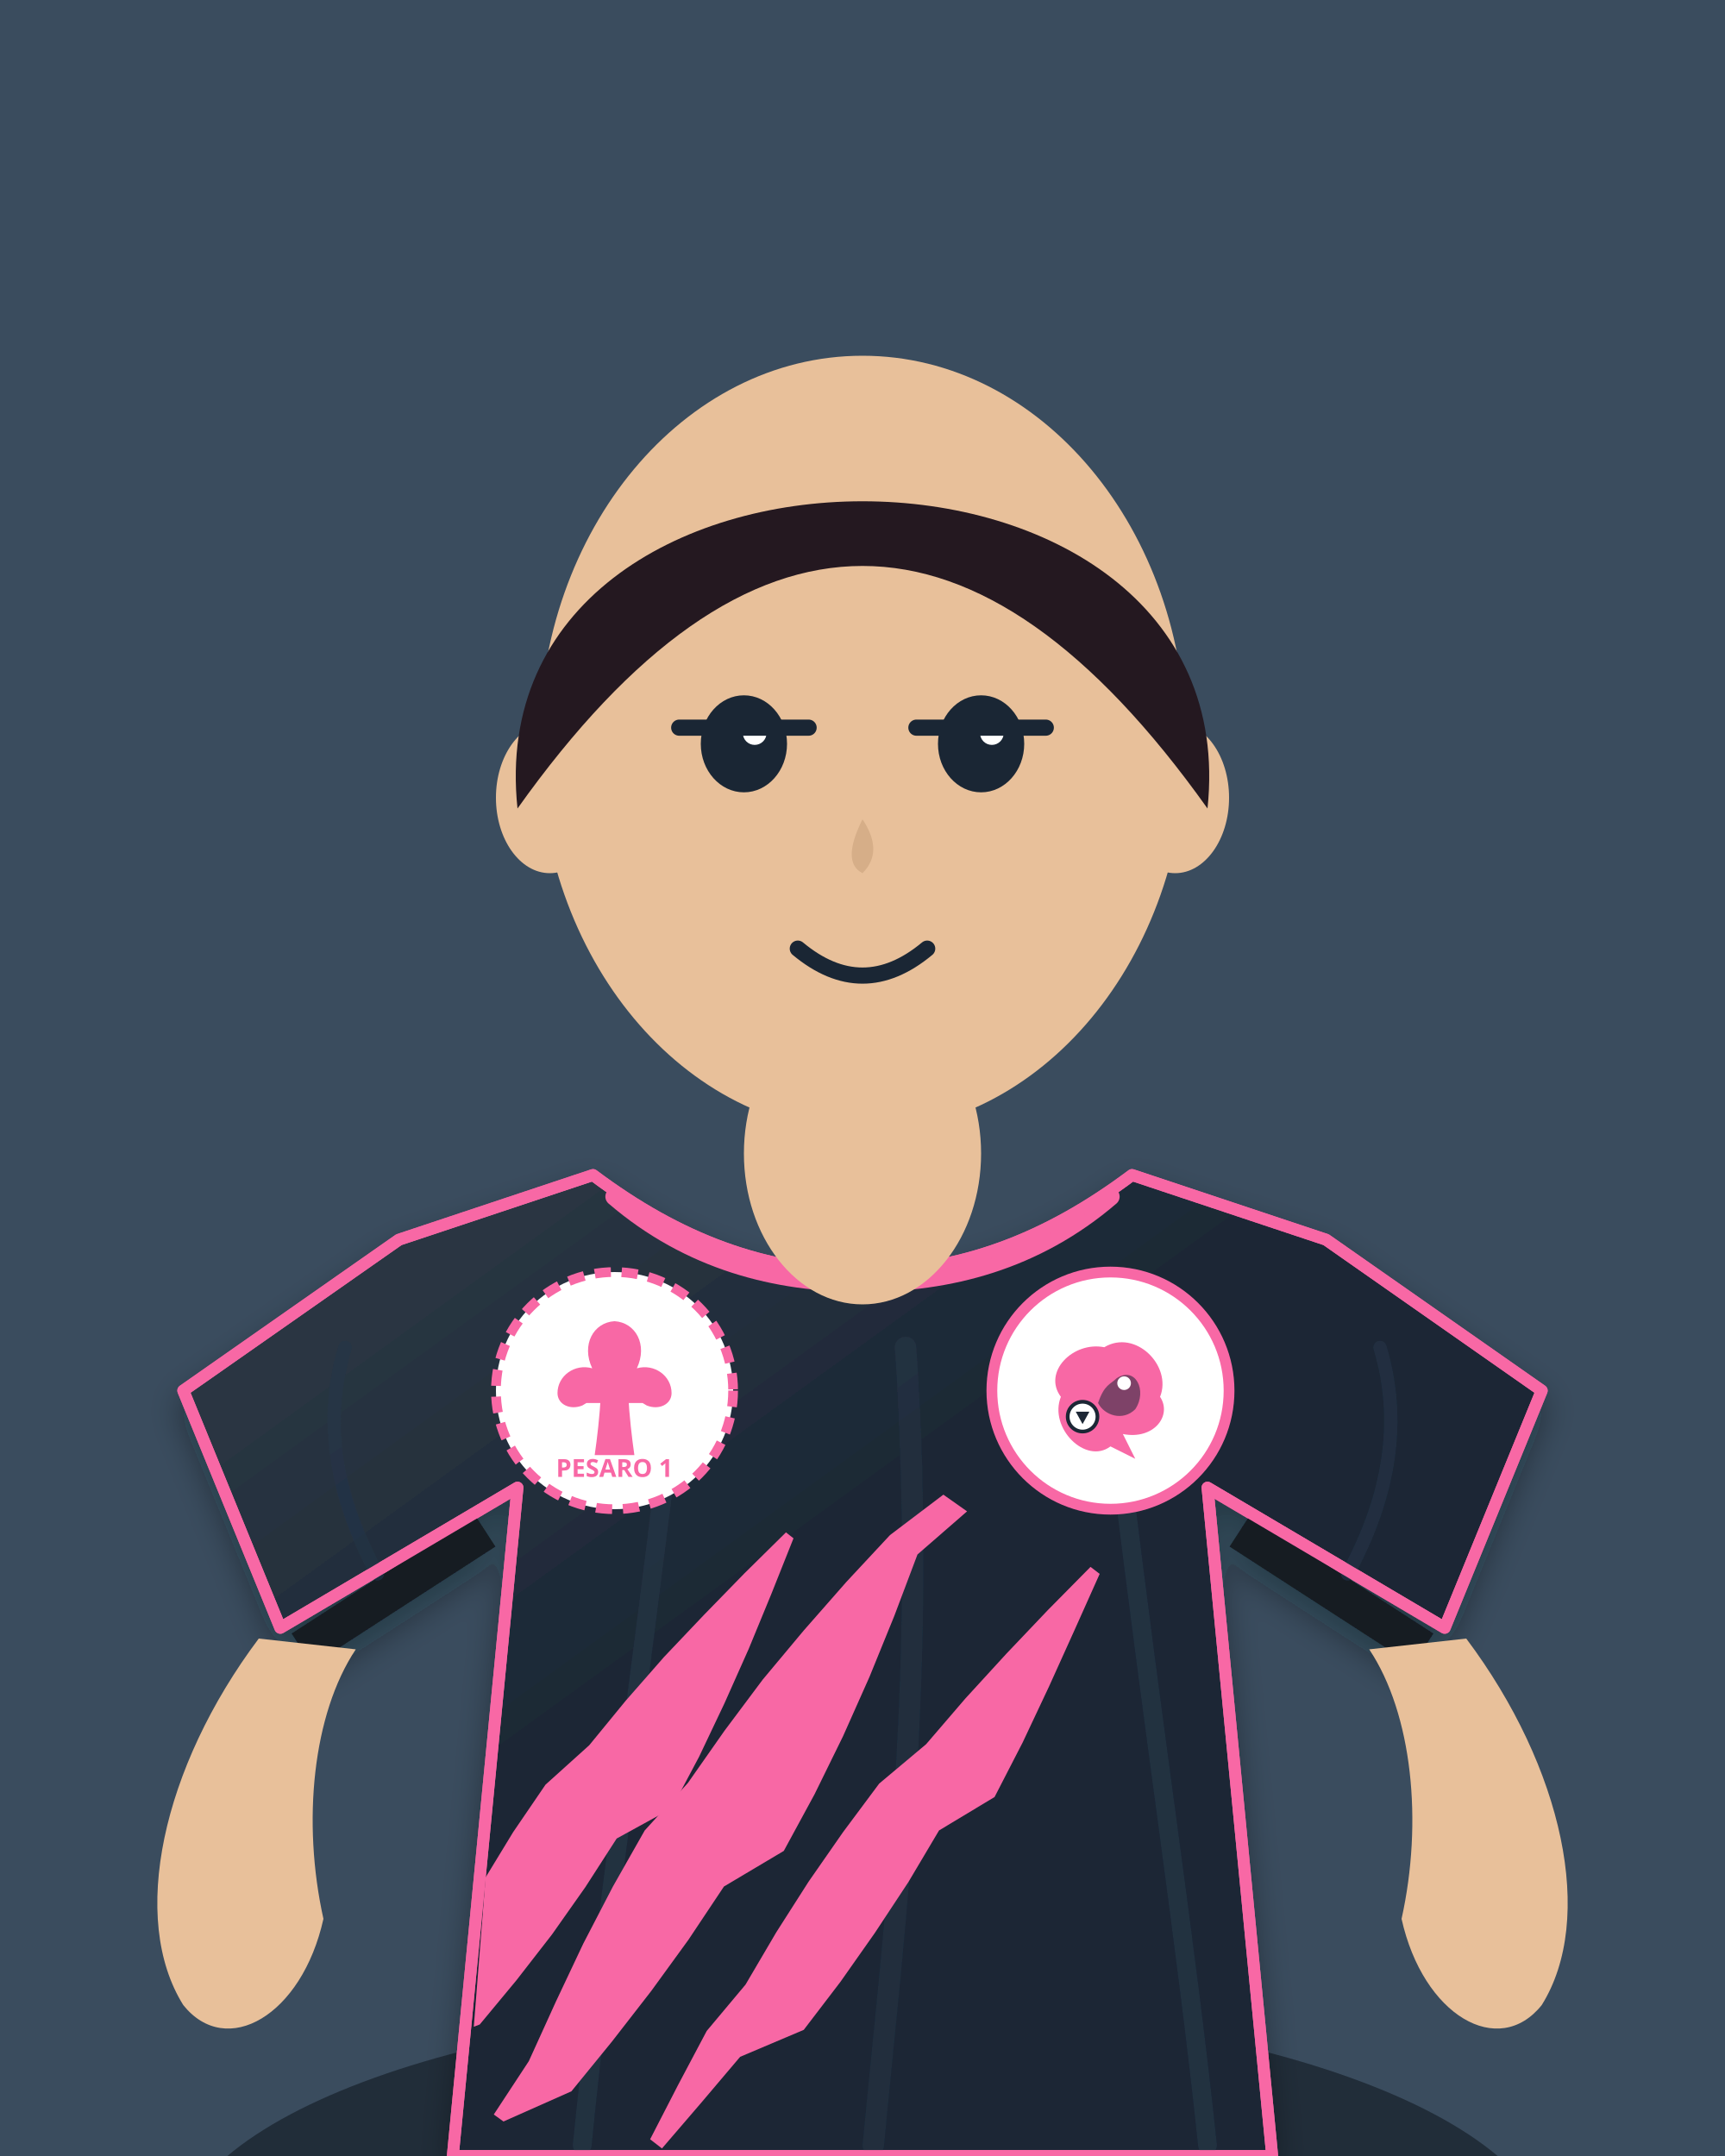
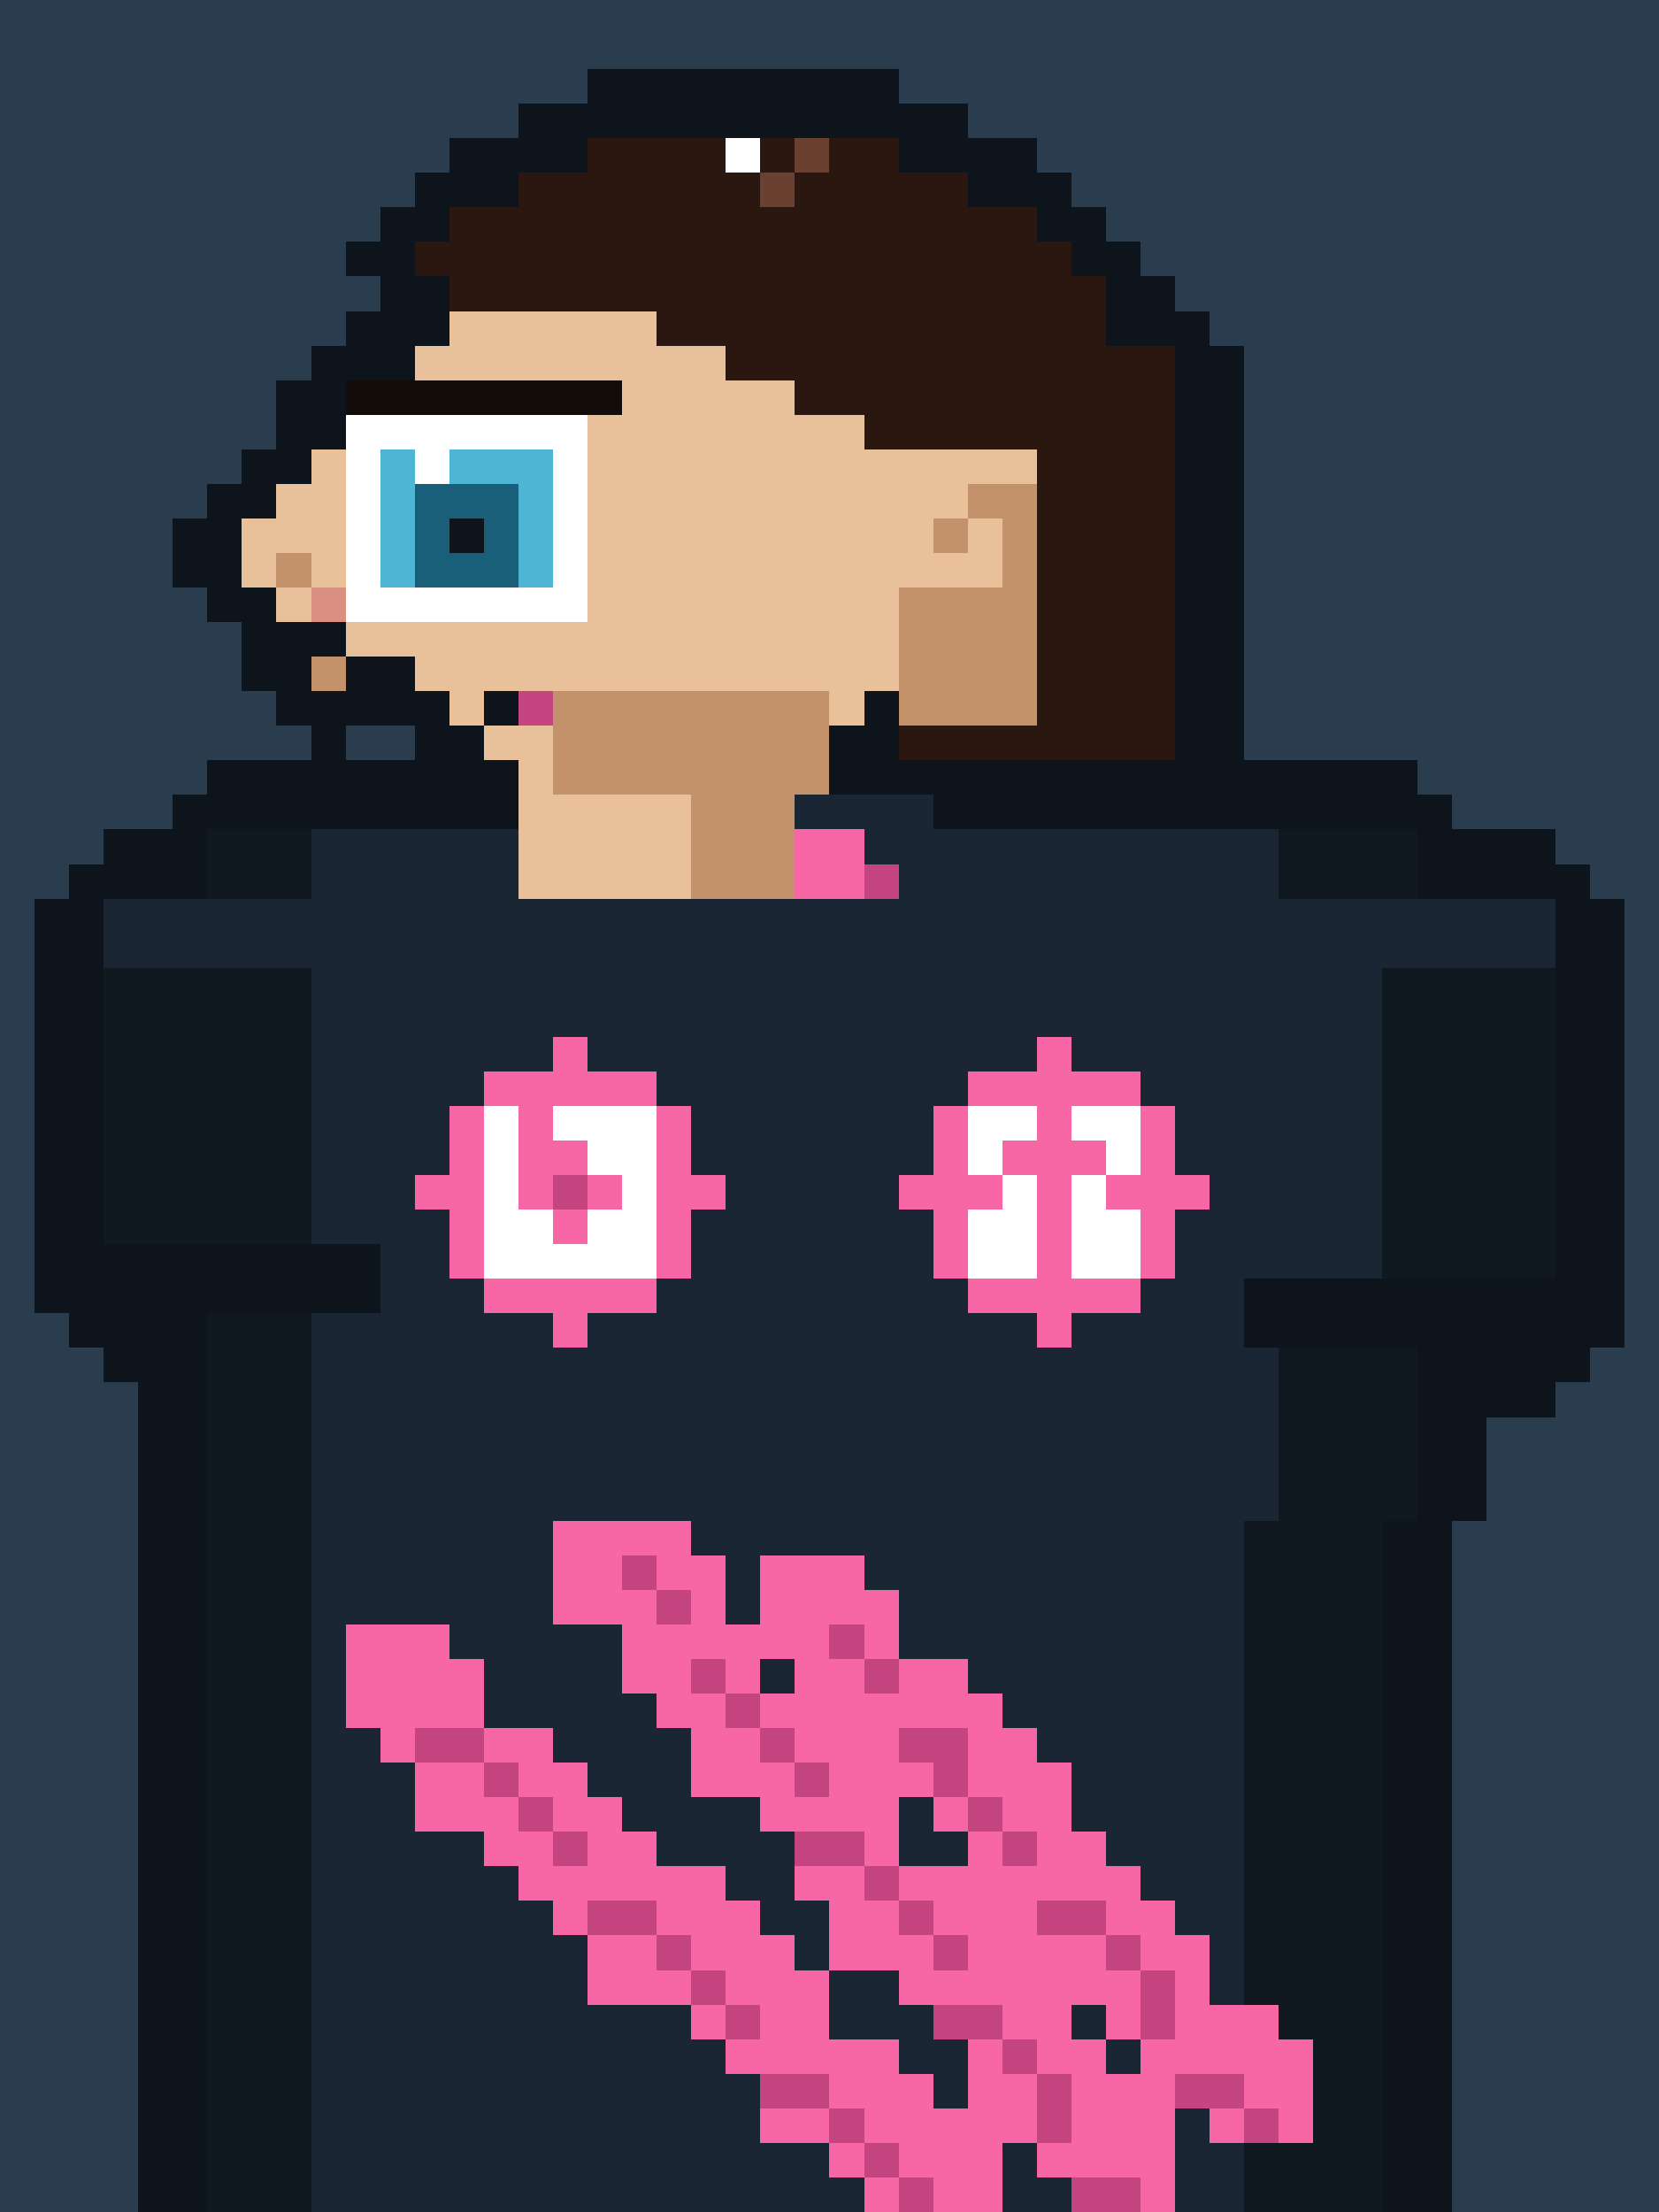
- <svg xmlns="http://www.w3.org/2000/svg" viewBox="0 0 320 400" width="320" height="400" role="img" aria-label="">
-   <defs>
-     <clipPath id="p-gabriele-28-torso">
-       <path d="M98 248 C120 240 140 246 160 246 C180 246 200 240 222 248 L234 400 L86 400 Z" />
-     </clipPath>
-     <linearGradient id="p-gabriele-28-shine" x1="0" y1="0" x2="1" y2="1">
-       <stop offset="0" stop-color="#ffffff" stop-opacity="0.1" />
-       <stop offset="0.45" stop-color="#ffffff" stop-opacity="0" />
-     </linearGradient>
-     <filter id="p-gabriele-28-soft" x="-10%" y="-10%" width="120%" height="120%">
-       <feDropShadow dx="0" dy="3" stdDeviation="3" flood-color="#0d141c" flood-opacity="0.35" />
-     </filter>
-   </defs>
-   <rect width="320" height="400" fill="#3a4c5e" />
-   <ellipse cx="160" cy="418" rx="128" ry="46" fill="#0d141c" opacity="0.55" />
-   <g id="kit-body" filter="url(#p-gabriele-28-soft)">
-     <path d="M110 218 C126 230 142 236 160 236 C178 236 194 230 210 218 L246 230 L286 258 L268 302 L224 276 L236 400 L84 400 L96 276 L52 302 L34 258 L74 230 Z" fill="#1a2634" stroke="#f867a5" stroke-width="2.2" stroke-linejoin="round" />
-     <path d="M110 218 C126 230 142 236 160 236 C178 236 194 230 210 218 L246 230 L286 258 L268 302 L224 276 L236 400 L84 400 L96 276 L52 302 L34 258 L74 230 Z" fill="url(#p-gabriele-28-shine)" />
-     <path d="M56 306 L90 284" fill="none" stroke="#121a24" stroke-width="7" stroke-linecap="butt" />
-     <path d="M264 306 L230 284" fill="none" stroke="#121a24" stroke-width="7" stroke-linecap="butt" />
-     <path d="M114 222 C128 234 144 238 160 238 C176 238 192 234 206 222" fill="none" stroke="#f867a5" stroke-width="3.4" stroke-linecap="round" />
-     <path d="M124 268 C118 318 112 358 108 398" fill="none" stroke="#243446" stroke-width="3.5" stroke-linecap="round" opacity="0.7" />
-     <path d="M168 250 C172 310 166 356 162 398" fill="none" stroke="#243446" stroke-width="4" stroke-linecap="round" opacity="0.55" />
-     <path d="M208 272 C214 322 220 360 224 398" fill="none" stroke="#243446" stroke-width="3.5" stroke-linecap="round" opacity="0.7" />
-     <path d="M64 250 Q58 270 70 292" fill="none" stroke="#243446" stroke-width="2.5" stroke-linecap="round" opacity="0.65" />
-     <path d="M256 250 Q262 270 250 292" fill="none" stroke="#243446" stroke-width="2.5" stroke-linecap="round" opacity="0.65" />
-     <g clip-path="url(#p-gabriele-28-torso)" id="claw-slashes" fill="#f867a5">
-       <path d="M70.1 388.1L77.2 380.1L89.0 375.6L95.8 367.4L102.4 358.9L108.6 350.1L114.4 341.1L124.6 335.5L129.7 325.9L134.4 316.0L138.9 305.9L143.1 295.7L147.2 285.4L145.8 284.3L138.1 291.9L130.6 299.6L123.2 307.4L116.1 315.5L109.3 323.8L101.2 331.1L95.2 339.9L89.6 349.1L84.3 358.5L79.3 368.2L72.8 376.7L68.1 386.6Z" />
-       <path d="M93.4 393.6L106.0 388.0L113.5 378.8L120.8 369.4L127.7 359.9L134.3 350.0L145.4 343.4L151.1 332.9L156.4 322.1L161.3 311.1L165.9 299.8L170.2 288.4L179.4 280.4L175.0 277.3L165.1 284.8L157.0 293.5L149.1 302.5L141.5 311.6L134.4 321.1L127.6 330.8L119.6 339.6L113.7 350.0L108.2 360.6L103.1 371.4L98.1 382.4L91.6 392.3Z" />
-       <path d="M122.8 398.6L130.1 390.1L137.3 381.6L149.1 376.6L155.9 367.7L162.3 358.6L168.5 349.2L174.2 339.6L184.5 333.4L189.7 323.3L194.6 312.9L199.3 302.5L204.0 292.0L202.3 290.7L194.4 298.7L186.7 306.8L179.1 315.1L171.8 323.6L163.1 330.9L156.4 339.9L150.0 349.1L144.0 358.5L138.3 368.2L131.1 376.8L125.8 386.8L120.6 396.9Z" />
-     </g>
-     <g id="badge-agesci" transform="translate(114 258)">
-       <circle r="22" fill="#ffffff" stroke="#f867a5" stroke-width="1.8" stroke-dasharray="3 2" />
-       <g transform="scale(1.15)">
-         <path fill="#f867a5" d="M0 -11.2 C3.4 -11 5.4 -7.4 3.6 -3.6 C6.4 -4.4 9.2 -2.4 9.2 0.4 C9.2 2.2 7.2 3.2 5.2 2.4 L2.2 0.6 C2.4 4.2 2.8 7.6 3.2 10.4 H-3.2 C-2.8 7.6 -2.4 4.2 -2.2 0.6 L-5.2 2.4 C-7.2 3.2 -9.2 2.2 -9.2 0.4 C-9.2 -2.4 -6.4 -4.4 -3.6 -3.6 C-5.4 -7.4 -3.4 -11 0 -11.2 Z M-5.6 0.2 H5.6 V2 H-5.6 Z" />
-       </g>
-       <text x="0" y="16" text-anchor="middle" font-size="4.6" font-family="ui-sans-serif, system-ui, sans-serif" font-weight="700" fill="#f867a5">PESARO 1</text>
-     </g>
-     <g id="badge-sacchos" transform="translate(206 258)">
-       <circle r="22" fill="#ffffff" stroke="#f867a5" stroke-width="2" />
-       <g transform="scale(1.15)">
-         <path fill="#f867a5" d="M-1 -7 C4 -10 10 -4 8 1 C10 4 7 8 2 7 L4 11 L0 9 C-4 12 -10 6 -8 1 C-11 -3 -6 -8 -1 -7 Z" />
-         <path fill="#1a2634" d="M1 -2 C4 -4 6 0 4 3 C2 5 -1 4 -2 2 C-1 -1 0 -1 1 -2 Z" opacity="0.55" />
-         <circle cx="2.2" cy="-1.2" r="1.1" fill="#ffffff" />
-         <circle cx="-4.5" cy="4.2" r="2.4" fill="#ffffff" stroke="#1a2634" stroke-width="0.6" />
-         <path fill="#1a2634" d="M-5.6 3.4 L-3.4 3.4 L-4.5 5.4 Z" />
-       </g>
-     </g>
-     <path d="M110 218 C126 230 142 236 160 236 C178 236 194 230 210 218 L246 230 L286 258 L268 302 L224 276 L236 400 L84 400 L96 276 L52 302 L34 258 L74 230 Z" fill="none" stroke="#f867a5" stroke-width="2.2" stroke-linejoin="round" />
+ <svg xmlns="http://www.w3.org/2000/svg" viewBox="0 0 48 64" width="384" height="512" shape-rendering="crispEdges" role="img" aria-label="">
+   <rect width="48" height="64" fill="#2a3d4f" />
+   <g id="kit-body">
+     <rect x="17" y="2" width="9" height="1" fill="#0d141c" />
+     <rect x="15" y="3" width="13" height="1" fill="#0d141c" />
+     <rect x="13" y="4" width="4" height="1" fill="#0d141c" />
+     <rect x="17" y="4" width="4" height="1" fill="#2a1810" />
+     <rect x="21" y="4" width="1" height="1" fill="#ffffff" />
+     <rect x="22" y="4" width="1" height="1" fill="#2a1810" />
+     <rect x="23" y="4" width="1" height="1" fill="#6a4030" />
+     <rect x="24" y="4" width="2" height="1" fill="#2a1810" />
+     <rect x="26" y="4" width="4" height="1" fill="#0d141c" />
+     <rect x="12" y="5" width="3" height="1" fill="#0d141c" />
+     <rect x="15" y="5" width="7" height="1" fill="#2a1810" />
+     <rect x="22" y="5" width="1" height="1" fill="#6a4030" />
+     <rect x="23" y="5" width="5" height="1" fill="#2a1810" />
+     <rect x="28" y="5" width="3" height="1" fill="#0d141c" />
+     <rect x="11" y="6" width="2" height="1" fill="#0d141c" />
+     <rect x="13" y="6" width="17" height="1" fill="#2a1810" />
+     <rect x="30" y="6" width="2" height="1" fill="#0d141c" />
+     <rect x="10" y="7" width="2" height="1" fill="#0d141c" />
+     <rect x="12" y="7" width="19" height="1" fill="#2a1810" />
+     <rect x="31" y="7" width="2" height="1" fill="#0d141c" />
+     <rect x="11" y="8" width="2" height="1" fill="#0d141c" />
+     <rect x="13" y="8" width="19" height="1" fill="#2a1810" />
+     <rect x="32" y="8" width="2" height="1" fill="#0d141c" />
+     <rect x="10" y="9" width="3" height="1" fill="#0d141c" />
+     <rect x="13" y="9" width="6" height="1" fill="#e8c09a" />
+     <rect x="19" y="9" width="13" height="1" fill="#2a1810" />
+     <rect x="32" y="9" width="3" height="1" fill="#0d141c" />
+     <rect x="9" y="10" width="3" height="1" fill="#0d141c" />
+     <rect x="12" y="10" width="9" height="1" fill="#e8c09a" />
+     <rect x="21" y="10" width="13" height="1" fill="#2a1810" />
+     <rect x="34" y="10" width="2" height="1" fill="#0d141c" />
+     <rect x="8" y="11" width="2" height="1" fill="#0d141c" />
+     <rect x="10" y="11" width="8" height="1" fill="#140c08" />
+     <rect x="18" y="11" width="5" height="1" fill="#e8c09a" />
+     <rect x="23" y="11" width="11" height="1" fill="#2a1810" />
+     <rect x="34" y="11" width="2" height="1" fill="#0d141c" />
+     <rect x="8" y="12" width="2" height="1" fill="#0d141c" />
+     <rect x="10" y="12" width="7" height="1" fill="#ffffff" />
+     <rect x="17" y="12" width="8" height="1" fill="#e8c09a" />
+     <rect x="25" y="12" width="9" height="1" fill="#2a1810" />
+     <rect x="34" y="12" width="2" height="1" fill="#0d141c" />
+     <rect x="7" y="13" width="2" height="1" fill="#0d141c" />
+     <rect x="9" y="13" width="1" height="1" fill="#e8c09a" />
+     <rect x="10" y="13" width="1" height="1" fill="#ffffff" />
+     <rect x="11" y="13" width="1" height="1" fill="#4eb6d4" />
+     <rect x="12" y="13" width="1" height="1" fill="#ffffff" />
+     <rect x="13" y="13" width="3" height="1" fill="#4eb6d4" />
+     <rect x="16" y="13" width="1" height="1" fill="#ffffff" />
+     <rect x="17" y="13" width="13" height="1" fill="#e8c09a" />
+     <rect x="30" y="13" width="4" height="1" fill="#2a1810" />
+     <rect x="34" y="13" width="2" height="1" fill="#0d141c" />
+     <rect x="6" y="14" width="2" height="1" fill="#0d141c" />
+     <rect x="8" y="14" width="2" height="1" fill="#e8c09a" />
+     <rect x="10" y="14" width="1" height="1" fill="#ffffff" />
+     <rect x="11" y="14" width="1" height="1" fill="#4eb6d4" />
+     <rect x="12" y="14" width="3" height="1" fill="#1a5f7a" />
+     <rect x="15" y="14" width="1" height="1" fill="#4eb6d4" />
+     <rect x="16" y="14" width="1" height="1" fill="#ffffff" />
+     <rect x="17" y="14" width="11" height="1" fill="#e8c09a" />
+     <rect x="28" y="14" width="2" height="1" fill="#c4926a" />
+     <rect x="30" y="14" width="4" height="1" fill="#2a1810" />
+     <rect x="34" y="14" width="2" height="1" fill="#0d141c" />
+     <rect x="5" y="15" width="2" height="1" fill="#0d141c" />
+     <rect x="7" y="15" width="3" height="1" fill="#e8c09a" />
+     <rect x="10" y="15" width="1" height="1" fill="#ffffff" />
+     <rect x="11" y="15" width="1" height="1" fill="#4eb6d4" />
+     <rect x="12" y="15" width="1" height="1" fill="#1a5f7a" />
+     <rect x="13" y="15" width="1" height="1" fill="#0d141c" />
+     <rect x="14" y="15" width="1" height="1" fill="#1a5f7a" />
+     <rect x="15" y="15" width="1" height="1" fill="#4eb6d4" />
+     <rect x="16" y="15" width="1" height="1" fill="#ffffff" />
+     <rect x="17" y="15" width="10" height="1" fill="#e8c09a" />
+     <rect x="27" y="15" width="1" height="1" fill="#c4926a" />
+     <rect x="28" y="15" width="1" height="1" fill="#e8c09a" />
+     <rect x="29" y="15" width="1" height="1" fill="#c4926a" />
+     <rect x="30" y="15" width="4" height="1" fill="#2a1810" />
+     <rect x="34" y="15" width="2" height="1" fill="#0d141c" />
+     <rect x="5" y="16" width="2" height="1" fill="#0d141c" />
+     <rect x="7" y="16" width="1" height="1" fill="#e8c09a" />
+     <rect x="8" y="16" width="1" height="1" fill="#c4926a" />
+     <rect x="9" y="16" width="1" height="1" fill="#e8c09a" />
+     <rect x="10" y="16" width="1" height="1" fill="#ffffff" />
+     <rect x="11" y="16" width="1" height="1" fill="#4eb6d4" />
+     <rect x="12" y="16" width="3" height="1" fill="#1a5f7a" />
+     <rect x="15" y="16" width="1" height="1" fill="#4eb6d4" />
+     <rect x="16" y="16" width="1" height="1" fill="#ffffff" />
+     <rect x="17" y="16" width="12" height="1" fill="#e8c09a" />
+     <rect x="29" y="16" width="1" height="1" fill="#c4926a" />
+     <rect x="30" y="16" width="4" height="1" fill="#2a1810" />
+     <rect x="34" y="16" width="2" height="1" fill="#0d141c" />
+     <rect x="6" y="17" width="2" height="1" fill="#0d141c" />
+     <rect x="8" y="17" width="1" height="1" fill="#e8c09a" />
+     <rect x="9" y="17" width="1" height="1" fill="#d99080" />
+     <rect x="10" y="17" width="7" height="1" fill="#ffffff" />
+     <rect x="17" y="17" width="9" height="1" fill="#e8c09a" />
+     <rect x="26" y="17" width="4" height="1" fill="#c4926a" />
+     <rect x="30" y="17" width="4" height="1" fill="#2a1810" />
+     <rect x="34" y="17" width="2" height="1" fill="#0d141c" />
+     <rect x="7" y="18" width="3" height="1" fill="#0d141c" />
+     <rect x="10" y="18" width="16" height="1" fill="#e8c09a" />
+     <rect x="26" y="18" width="4" height="1" fill="#c4926a" />
+     <rect x="30" y="18" width="4" height="1" fill="#2a1810" />
+     <rect x="34" y="18" width="2" height="1" fill="#0d141c" />
+     <rect x="7" y="19" width="2" height="1" fill="#0d141c" />
+     <rect x="9" y="19" width="1" height="1" fill="#c4926a" />
+     <rect x="10" y="19" width="2" height="1" fill="#0d141c" />
+     <rect x="12" y="19" width="14" height="1" fill="#e8c09a" />
+     <rect x="26" y="19" width="4" height="1" fill="#c4926a" />
+     <rect x="30" y="19" width="4" height="1" fill="#2a1810" />
+     <rect x="34" y="19" width="2" height="1" fill="#0d141c" />
+     <rect x="8" y="20" width="5" height="1" fill="#0d141c" />
+     <rect x="13" y="20" width="1" height="1" fill="#e8c09a" />
+     <rect x="14" y="20" width="1" height="1" fill="#0d141c" />
+     <rect x="15" y="20" width="1" height="1" fill="#c44580" />
+     <rect x="16" y="20" width="8" height="1" fill="#c4926a" />
+     <rect x="24" y="20" width="1" height="1" fill="#e8c09a" />
+     <rect x="25" y="20" width="1" height="1" fill="#0d141c" />
+     <rect x="26" y="20" width="4" height="1" fill="#c4926a" />
+     <rect x="30" y="20" width="4" height="1" fill="#2a1810" />
+     <rect x="34" y="20" width="2" height="1" fill="#0d141c" />
+     <rect x="9" y="21" width="1" height="1" fill="#0d141c" />
+     <rect x="12" y="21" width="2" height="1" fill="#0d141c" />
+     <rect x="14" y="21" width="2" height="1" fill="#e8c09a" />
+     <rect x="16" y="21" width="8" height="1" fill="#c4926a" />
+     <rect x="24" y="21" width="2" height="1" fill="#0d141c" />
+     <rect x="26" y="21" width="8" height="1" fill="#2a1810" />
+     <rect x="34" y="21" width="2" height="1" fill="#0d141c" />
+     <rect x="6" y="22" width="9" height="1" fill="#0d141c" />
+     <rect x="15" y="22" width="1" height="1" fill="#e8c09a" />
+     <rect x="16" y="22" width="8" height="1" fill="#c4926a" />
+     <rect x="24" y="22" width="17" height="1" fill="#0d141c" />
+     <rect x="5" y="23" width="10" height="1" fill="#0d141c" />
+     <rect x="15" y="23" width="5" height="1" fill="#e8c09a" />
+     <rect x="20" y="23" width="3" height="1" fill="#c4926a" />
+     <rect x="23" y="23" width="4" height="1" fill="#1a2634" />
+     <rect x="27" y="23" width="15" height="1" fill="#0d141c" />
+     <rect x="3" y="24" width="3" height="1" fill="#0d141c" />
+     <rect x="6" y="24" width="3" height="1" fill="#101820" />
+     <rect x="9" y="24" width="6" height="1" fill="#1a2634" />
+     <rect x="15" y="24" width="5" height="1" fill="#e8c09a" />
+     <rect x="20" y="24" width="3" height="1" fill="#c4926a" />
+     <rect x="23" y="24" width="2" height="1" fill="#f867a5" />
+     <rect x="25" y="24" width="12" height="1" fill="#1a2634" />
+     <rect x="37" y="24" width="4" height="1" fill="#101820" />
+     <rect x="41" y="24" width="4" height="1" fill="#0d141c" />
+     <rect x="2" y="25" width="4" height="1" fill="#0d141c" />
+     <rect x="6" y="25" width="3" height="1" fill="#101820" />
+     <rect x="9" y="25" width="6" height="1" fill="#1a2634" />
+     <rect x="15" y="25" width="5" height="1" fill="#e8c09a" />
+     <rect x="20" y="25" width="3" height="1" fill="#c4926a" />
+     <rect x="23" y="25" width="2" height="1" fill="#f867a5" />
+     <rect x="25" y="25" width="1" height="1" fill="#c44580" />
+     <rect x="26" y="25" width="11" height="1" fill="#1a2634" />
+     <rect x="37" y="25" width="4" height="1" fill="#101820" />
+     <rect x="41" y="25" width="5" height="1" fill="#0d141c" />
+     <rect x="1" y="26" width="2" height="1" fill="#0d141c" />
+     <rect x="3" y="26" width="42" height="1" fill="#1a2634" />
+     <rect x="45" y="26" width="2" height="1" fill="#0d141c" />
+     <rect x="1" y="27" width="2" height="1" fill="#0d141c" />
+     <rect x="3" y="27" width="42" height="1" fill="#1a2634" />
+     <rect x="45" y="27" width="2" height="1" fill="#0d141c" />
+     <rect x="1" y="28" width="2" height="1" fill="#0d141c" />
+     <rect x="3" y="28" width="6" height="1" fill="#101820" />
+     <rect x="9" y="28" width="31" height="1" fill="#1a2634" />
+     <rect x="40" y="28" width="5" height="1" fill="#101820" />
+     <rect x="45" y="28" width="2" height="1" fill="#0d141c" />
+     <rect x="1" y="29" width="2" height="1" fill="#0d141c" />
+     <rect x="3" y="29" width="6" height="1" fill="#101820" />
+     <rect x="9" y="29" width="31" height="1" fill="#1a2634" />
+     <rect x="40" y="29" width="5" height="1" fill="#101820" />
+     <rect x="45" y="29" width="2" height="1" fill="#0d141c" />
+     <rect x="1" y="30" width="2" height="1" fill="#0d141c" />
+     <rect x="3" y="30" width="6" height="1" fill="#101820" />
+     <rect x="9" y="30" width="7" height="1" fill="#1a2634" />
+     <rect x="16" y="30" width="1" height="1" fill="#f867a5" />
+     <rect x="17" y="30" width="13" height="1" fill="#1a2634" />
+     <rect x="30" y="30" width="1" height="1" fill="#f867a5" />
+     <rect x="31" y="30" width="9" height="1" fill="#1a2634" />
+     <rect x="40" y="30" width="5" height="1" fill="#101820" />
+     <rect x="45" y="30" width="2" height="1" fill="#0d141c" />
+     <rect x="1" y="31" width="2" height="1" fill="#0d141c" />
+     <rect x="3" y="31" width="6" height="1" fill="#101820" />
+     <rect x="9" y="31" width="5" height="1" fill="#1a2634" />
+     <rect x="14" y="31" width="5" height="1" fill="#f867a5" />
+     <rect x="19" y="31" width="9" height="1" fill="#1a2634" />
+     <rect x="28" y="31" width="5" height="1" fill="#f867a5" />
+     <rect x="33" y="31" width="7" height="1" fill="#1a2634" />
+     <rect x="40" y="31" width="5" height="1" fill="#101820" />
+     <rect x="45" y="31" width="2" height="1" fill="#0d141c" />
+     <rect x="1" y="32" width="2" height="1" fill="#0d141c" />
+     <rect x="3" y="32" width="6" height="1" fill="#101820" />
+     <rect x="9" y="32" width="4" height="1" fill="#1a2634" />
+     <rect x="13" y="32" width="1" height="1" fill="#f867a5" />
+     <rect x="14" y="32" width="1" height="1" fill="#ffffff" />
+     <rect x="15" y="32" width="1" height="1" fill="#f867a5" />
+     <rect x="16" y="32" width="3" height="1" fill="#ffffff" />
+     <rect x="19" y="32" width="1" height="1" fill="#f867a5" />
+     <rect x="20" y="32" width="7" height="1" fill="#1a2634" />
+     <rect x="27" y="32" width="1" height="1" fill="#f867a5" />
+     <rect x="28" y="32" width="2" height="1" fill="#ffffff" />
+     <rect x="30" y="32" width="1" height="1" fill="#f867a5" />
+     <rect x="31" y="32" width="2" height="1" fill="#ffffff" />
+     <rect x="33" y="32" width="1" height="1" fill="#f867a5" />
+     <rect x="34" y="32" width="6" height="1" fill="#1a2634" />
+     <rect x="40" y="32" width="5" height="1" fill="#101820" />
+     <rect x="45" y="32" width="2" height="1" fill="#0d141c" />
+     <rect x="1" y="33" width="2" height="1" fill="#0d141c" />
+     <rect x="3" y="33" width="6" height="1" fill="#101820" />
+     <rect x="9" y="33" width="4" height="1" fill="#1a2634" />
+     <rect x="13" y="33" width="1" height="1" fill="#f867a5" />
+     <rect x="14" y="33" width="1" height="1" fill="#ffffff" />
+     <rect x="15" y="33" width="2" height="1" fill="#f867a5" />
+     <rect x="17" y="33" width="2" height="1" fill="#ffffff" />
+     <rect x="19" y="33" width="1" height="1" fill="#f867a5" />
+     <rect x="20" y="33" width="7" height="1" fill="#1a2634" />
+     <rect x="27" y="33" width="1" height="1" fill="#f867a5" />
+     <rect x="28" y="33" width="1" height="1" fill="#ffffff" />
+     <rect x="29" y="33" width="3" height="1" fill="#f867a5" />
+     <rect x="32" y="33" width="1" height="1" fill="#ffffff" />
+     <rect x="33" y="33" width="1" height="1" fill="#f867a5" />
+     <rect x="34" y="33" width="6" height="1" fill="#1a2634" />
+     <rect x="40" y="33" width="5" height="1" fill="#101820" />
+     <rect x="45" y="33" width="2" height="1" fill="#0d141c" />
+     <rect x="1" y="34" width="2" height="1" fill="#0d141c" />
+     <rect x="3" y="34" width="6" height="1" fill="#101820" />
+     <rect x="9" y="34" width="3" height="1" fill="#1a2634" />
+     <rect x="12" y="34" width="2" height="1" fill="#f867a5" />
+     <rect x="14" y="34" width="1" height="1" fill="#ffffff" />
+     <rect x="15" y="34" width="1" height="1" fill="#f867a5" />
+     <rect x="16" y="34" width="1" height="1" fill="#c44580" />
+     <rect x="17" y="34" width="1" height="1" fill="#f867a5" />
+     <rect x="18" y="34" width="1" height="1" fill="#ffffff" />
+     <rect x="19" y="34" width="2" height="1" fill="#f867a5" />
+     <rect x="21" y="34" width="5" height="1" fill="#1a2634" />
+     <rect x="26" y="34" width="3" height="1" fill="#f867a5" />
+     <rect x="29" y="34" width="1" height="1" fill="#ffffff" />
+     <rect x="30" y="34" width="1" height="1" fill="#f867a5" />
+     <rect x="31" y="34" width="1" height="1" fill="#ffffff" />
+     <rect x="32" y="34" width="3" height="1" fill="#f867a5" />
+     <rect x="35" y="34" width="5" height="1" fill="#1a2634" />
+     <rect x="40" y="34" width="5" height="1" fill="#101820" />
+     <rect x="45" y="34" width="2" height="1" fill="#0d141c" />
+     <rect x="1" y="35" width="2" height="1" fill="#0d141c" />
+     <rect x="3" y="35" width="6" height="1" fill="#101820" />
+     <rect x="9" y="35" width="4" height="1" fill="#1a2634" />
+     <rect x="13" y="35" width="1" height="1" fill="#f867a5" />
+     <rect x="14" y="35" width="2" height="1" fill="#ffffff" />
+     <rect x="16" y="35" width="1" height="1" fill="#f867a5" />
+     <rect x="17" y="35" width="2" height="1" fill="#ffffff" />
+     <rect x="19" y="35" width="1" height="1" fill="#f867a5" />
+     <rect x="20" y="35" width="7" height="1" fill="#1a2634" />
+     <rect x="27" y="35" width="1" height="1" fill="#f867a5" />
+     <rect x="28" y="35" width="2" height="1" fill="#ffffff" />
+     <rect x="30" y="35" width="1" height="1" fill="#f867a5" />
+     <rect x="31" y="35" width="2" height="1" fill="#ffffff" />
+     <rect x="33" y="35" width="1" height="1" fill="#f867a5" />
+     <rect x="34" y="35" width="6" height="1" fill="#1a2634" />
+     <rect x="40" y="35" width="5" height="1" fill="#101820" />
+     <rect x="45" y="35" width="2" height="1" fill="#0d141c" />
+     <rect x="1" y="36" width="10" height="1" fill="#0d141c" />
+     <rect x="11" y="36" width="2" height="1" fill="#1a2634" />
+     <rect x="13" y="36" width="1" height="1" fill="#f867a5" />
+     <rect x="14" y="36" width="5" height="1" fill="#ffffff" />
+     <rect x="19" y="36" width="1" height="1" fill="#f867a5" />
+     <rect x="20" y="36" width="7" height="1" fill="#1a2634" />
+     <rect x="27" y="36" width="1" height="1" fill="#f867a5" />
+     <rect x="28" y="36" width="2" height="1" fill="#ffffff" />
+     <rect x="30" y="36" width="1" height="1" fill="#f867a5" />
+     <rect x="31" y="36" width="2" height="1" fill="#ffffff" />
+     <rect x="33" y="36" width="1" height="1" fill="#f867a5" />
+     <rect x="34" y="36" width="6" height="1" fill="#1a2634" />
+     <rect x="40" y="36" width="5" height="1" fill="#101820" />
+     <rect x="45" y="36" width="2" height="1" fill="#0d141c" />
+     <rect x="1" y="37" width="10" height="1" fill="#0d141c" />
+     <rect x="11" y="37" width="3" height="1" fill="#1a2634" />
+     <rect x="14" y="37" width="5" height="1" fill="#f867a5" />
+     <rect x="19" y="37" width="9" height="1" fill="#1a2634" />
+     <rect x="28" y="37" width="5" height="1" fill="#f867a5" />
+     <rect x="33" y="37" width="3" height="1" fill="#1a2634" />
+     <rect x="36" y="37" width="11" height="1" fill="#0d141c" />
+     <rect x="2" y="38" width="4" height="1" fill="#0d141c" />
+     <rect x="6" y="38" width="3" height="1" fill="#101820" />
+     <rect x="9" y="38" width="7" height="1" fill="#1a2634" />
+     <rect x="16" y="38" width="1" height="1" fill="#f867a5" />
+     <rect x="17" y="38" width="13" height="1" fill="#1a2634" />
+     <rect x="30" y="38" width="1" height="1" fill="#f867a5" />
+     <rect x="31" y="38" width="5" height="1" fill="#1a2634" />
+     <rect x="36" y="38" width="11" height="1" fill="#0d141c" />
+     <rect x="3" y="39" width="3" height="1" fill="#0d141c" />
+     <rect x="6" y="39" width="3" height="1" fill="#101820" />
+     <rect x="9" y="39" width="28" height="1" fill="#1a2634" />
+     <rect x="37" y="39" width="4" height="1" fill="#101820" />
+     <rect x="41" y="39" width="5" height="1" fill="#0d141c" />
+     <rect x="4" y="40" width="2" height="1" fill="#0d141c" />
+     <rect x="6" y="40" width="3" height="1" fill="#101820" />
+     <rect x="9" y="40" width="28" height="1" fill="#1a2634" />
+     <rect x="37" y="40" width="4" height="1" fill="#101820" />
+     <rect x="41" y="40" width="4" height="1" fill="#0d141c" />
+     <rect x="4" y="41" width="2" height="1" fill="#0d141c" />
+     <rect x="6" y="41" width="3" height="1" fill="#101820" />
+     <rect x="9" y="41" width="28" height="1" fill="#1a2634" />
+     <rect x="37" y="41" width="4" height="1" fill="#101820" />
+     <rect x="41" y="41" width="2" height="1" fill="#0d141c" />
+     <rect x="4" y="42" width="2" height="1" fill="#0d141c" />
+     <rect x="6" y="42" width="3" height="1" fill="#101820" />
+     <rect x="9" y="42" width="28" height="1" fill="#1a2634" />
+     <rect x="37" y="42" width="4" height="1" fill="#101820" />
+     <rect x="41" y="42" width="2" height="1" fill="#0d141c" />
+     <rect x="4" y="43" width="2" height="1" fill="#0d141c" />
+     <rect x="6" y="43" width="3" height="1" fill="#101820" />
+     <rect x="9" y="43" width="28" height="1" fill="#1a2634" />
+     <rect x="37" y="43" width="4" height="1" fill="#101820" />
+     <rect x="41" y="43" width="2" height="1" fill="#0d141c" />
+     <rect x="4" y="44" width="2" height="1" fill="#0d141c" />
+     <rect x="6" y="44" width="3" height="1" fill="#101820" />
+     <rect x="9" y="44" width="7" height="1" fill="#1a2634" />
+     <rect x="16" y="44" width="4" height="1" fill="#f867a5" />
+     <rect x="20" y="44" width="16" height="1" fill="#1a2634" />
+     <rect x="36" y="44" width="4" height="1" fill="#101820" />
+     <rect x="40" y="44" width="2" height="1" fill="#0d141c" />
+     <rect x="4" y="45" width="2" height="1" fill="#0d141c" />
+     <rect x="6" y="45" width="3" height="1" fill="#101820" />
+     <rect x="9" y="45" width="7" height="1" fill="#1a2634" />
+     <rect x="16" y="45" width="2" height="1" fill="#f867a5" />
+     <rect x="18" y="45" width="1" height="1" fill="#c44580" />
+     <rect x="19" y="45" width="2" height="1" fill="#f867a5" />
+     <rect x="21" y="45" width="1" height="1" fill="#1a2634" />
+     <rect x="22" y="45" width="3" height="1" fill="#f867a5" />
+     <rect x="25" y="45" width="11" height="1" fill="#1a2634" />
+     <rect x="36" y="45" width="4" height="1" fill="#101820" />
+     <rect x="40" y="45" width="2" height="1" fill="#0d141c" />
+     <rect x="4" y="46" width="2" height="1" fill="#0d141c" />
+     <rect x="6" y="46" width="3" height="1" fill="#101820" />
+     <rect x="9" y="46" width="7" height="1" fill="#1a2634" />
+     <rect x="16" y="46" width="3" height="1" fill="#f867a5" />
+     <rect x="19" y="46" width="1" height="1" fill="#c44580" />
+     <rect x="20" y="46" width="1" height="1" fill="#f867a5" />
+     <rect x="21" y="46" width="1" height="1" fill="#1a2634" />
+     <rect x="22" y="46" width="4" height="1" fill="#f867a5" />
+     <rect x="26" y="46" width="10" height="1" fill="#1a2634" />
+     <rect x="36" y="46" width="4" height="1" fill="#101820" />
+     <rect x="40" y="46" width="2" height="1" fill="#0d141c" />
+     <rect x="4" y="47" width="2" height="1" fill="#0d141c" />
+     <rect x="6" y="47" width="3" height="1" fill="#101820" />
+     <rect x="9" y="47" width="1" height="1" fill="#1a2634" />
+     <rect x="10" y="47" width="3" height="1" fill="#f867a5" />
+     <rect x="13" y="47" width="5" height="1" fill="#1a2634" />
+     <rect x="18" y="47" width="6" height="1" fill="#f867a5" />
+     <rect x="24" y="47" width="1" height="1" fill="#c44580" />
+     <rect x="25" y="47" width="1" height="1" fill="#f867a5" />
+     <rect x="26" y="47" width="10" height="1" fill="#1a2634" />
+     <rect x="36" y="47" width="4" height="1" fill="#101820" />
+     <rect x="40" y="47" width="2" height="1" fill="#0d141c" />
+     <rect x="4" y="48" width="2" height="1" fill="#0d141c" />
+     <rect x="6" y="48" width="3" height="1" fill="#101820" />
+     <rect x="9" y="48" width="1" height="1" fill="#1a2634" />
+     <rect x="10" y="48" width="4" height="1" fill="#f867a5" />
+     <rect x="14" y="48" width="4" height="1" fill="#1a2634" />
+     <rect x="18" y="48" width="2" height="1" fill="#f867a5" />
+     <rect x="20" y="48" width="1" height="1" fill="#c44580" />
+     <rect x="21" y="48" width="1" height="1" fill="#f867a5" />
+     <rect x="22" y="48" width="1" height="1" fill="#1a2634" />
+     <rect x="23" y="48" width="2" height="1" fill="#f867a5" />
+     <rect x="25" y="48" width="1" height="1" fill="#c44580" />
+     <rect x="26" y="48" width="2" height="1" fill="#f867a5" />
+     <rect x="28" y="48" width="8" height="1" fill="#1a2634" />
+     <rect x="36" y="48" width="4" height="1" fill="#101820" />
+     <rect x="40" y="48" width="2" height="1" fill="#0d141c" />
+     <rect x="4" y="49" width="2" height="1" fill="#0d141c" />
+     <rect x="6" y="49" width="3" height="1" fill="#101820" />
+     <rect x="9" y="49" width="1" height="1" fill="#1a2634" />
+     <rect x="10" y="49" width="4" height="1" fill="#f867a5" />
+     <rect x="14" y="49" width="5" height="1" fill="#1a2634" />
+     <rect x="19" y="49" width="2" height="1" fill="#f867a5" />
+     <rect x="21" y="49" width="1" height="1" fill="#c44580" />
+     <rect x="22" y="49" width="7" height="1" fill="#f867a5" />
+     <rect x="29" y="49" width="7" height="1" fill="#1a2634" />
+     <rect x="36" y="49" width="4" height="1" fill="#101820" />
+     <rect x="40" y="49" width="2" height="1" fill="#0d141c" />
+     <rect x="4" y="50" width="2" height="1" fill="#0d141c" />
+     <rect x="6" y="50" width="3" height="1" fill="#101820" />
+     <rect x="9" y="50" width="2" height="1" fill="#1a2634" />
+     <rect x="11" y="50" width="1" height="1" fill="#f867a5" />
+     <rect x="12" y="50" width="2" height="1" fill="#c44580" />
+     <rect x="14" y="50" width="2" height="1" fill="#f867a5" />
+     <rect x="16" y="50" width="4" height="1" fill="#1a2634" />
+     <rect x="20" y="50" width="2" height="1" fill="#f867a5" />
+     <rect x="22" y="50" width="1" height="1" fill="#c44580" />
+     <rect x="23" y="50" width="3" height="1" fill="#f867a5" />
+     <rect x="26" y="50" width="2" height="1" fill="#c44580" />
+     <rect x="28" y="50" width="2" height="1" fill="#f867a5" />
+     <rect x="30" y="50" width="6" height="1" fill="#1a2634" />
+     <rect x="36" y="50" width="4" height="1" fill="#101820" />
+     <rect x="40" y="50" width="2" height="1" fill="#0d141c" />
+     <rect x="4" y="51" width="2" height="1" fill="#0d141c" />
+     <rect x="6" y="51" width="3" height="1" fill="#101820" />
+     <rect x="9" y="51" width="3" height="1" fill="#1a2634" />
+     <rect x="12" y="51" width="2" height="1" fill="#f867a5" />
+     <rect x="14" y="51" width="1" height="1" fill="#c44580" />
+     <rect x="15" y="51" width="2" height="1" fill="#f867a5" />
+     <rect x="17" y="51" width="3" height="1" fill="#1a2634" />
+     <rect x="20" y="51" width="3" height="1" fill="#f867a5" />
+     <rect x="23" y="51" width="1" height="1" fill="#c44580" />
+     <rect x="24" y="51" width="3" height="1" fill="#f867a5" />
+     <rect x="27" y="51" width="1" height="1" fill="#c44580" />
+     <rect x="28" y="51" width="3" height="1" fill="#f867a5" />
+     <rect x="31" y="51" width="5" height="1" fill="#1a2634" />
+     <rect x="36" y="51" width="4" height="1" fill="#101820" />
+     <rect x="40" y="51" width="2" height="1" fill="#0d141c" />
+     <rect x="4" y="52" width="2" height="1" fill="#0d141c" />
+     <rect x="6" y="52" width="3" height="1" fill="#101820" />
+     <rect x="9" y="52" width="3" height="1" fill="#1a2634" />
+     <rect x="12" y="52" width="3" height="1" fill="#f867a5" />
+     <rect x="15" y="52" width="1" height="1" fill="#c44580" />
+     <rect x="16" y="52" width="2" height="1" fill="#f867a5" />
+     <rect x="18" y="52" width="4" height="1" fill="#1a2634" />
+     <rect x="22" y="52" width="4" height="1" fill="#f867a5" />
+     <rect x="26" y="52" width="1" height="1" fill="#1a2634" />
+     <rect x="27" y="52" width="1" height="1" fill="#f867a5" />
+     <rect x="28" y="52" width="1" height="1" fill="#c44580" />
+     <rect x="29" y="52" width="2" height="1" fill="#f867a5" />
+     <rect x="31" y="52" width="5" height="1" fill="#1a2634" />
+     <rect x="36" y="52" width="4" height="1" fill="#101820" />
+     <rect x="40" y="52" width="2" height="1" fill="#0d141c" />
+     <rect x="4" y="53" width="2" height="1" fill="#0d141c" />
+     <rect x="6" y="53" width="3" height="1" fill="#101820" />
+     <rect x="9" y="53" width="5" height="1" fill="#1a2634" />
+     <rect x="14" y="53" width="2" height="1" fill="#f867a5" />
+     <rect x="16" y="53" width="1" height="1" fill="#c44580" />
+     <rect x="17" y="53" width="2" height="1" fill="#f867a5" />
+     <rect x="19" y="53" width="4" height="1" fill="#1a2634" />
+     <rect x="23" y="53" width="2" height="1" fill="#c44580" />
+     <rect x="25" y="53" width="1" height="1" fill="#f867a5" />
+     <rect x="26" y="53" width="2" height="1" fill="#1a2634" />
+     <rect x="28" y="53" width="1" height="1" fill="#f867a5" />
+     <rect x="29" y="53" width="1" height="1" fill="#c44580" />
+     <rect x="30" y="53" width="2" height="1" fill="#f867a5" />
+     <rect x="32" y="53" width="4" height="1" fill="#1a2634" />
+     <rect x="36" y="53" width="4" height="1" fill="#101820" />
+     <rect x="40" y="53" width="2" height="1" fill="#0d141c" />
+     <rect x="4" y="54" width="2" height="1" fill="#0d141c" />
+     <rect x="6" y="54" width="3" height="1" fill="#101820" />
+     <rect x="9" y="54" width="6" height="1" fill="#1a2634" />
+     <rect x="15" y="54" width="6" height="1" fill="#f867a5" />
+     <rect x="21" y="54" width="2" height="1" fill="#1a2634" />
+     <rect x="23" y="54" width="2" height="1" fill="#f867a5" />
+     <rect x="25" y="54" width="1" height="1" fill="#c44580" />
+     <rect x="26" y="54" width="7" height="1" fill="#f867a5" />
+     <rect x="33" y="54" width="3" height="1" fill="#1a2634" />
+     <rect x="36" y="54" width="4" height="1" fill="#101820" />
+     <rect x="40" y="54" width="2" height="1" fill="#0d141c" />
+     <rect x="4" y="55" width="2" height="1" fill="#0d141c" />
+     <rect x="6" y="55" width="3" height="1" fill="#101820" />
+     <rect x="9" y="55" width="7" height="1" fill="#1a2634" />
+     <rect x="16" y="55" width="1" height="1" fill="#f867a5" />
+     <rect x="17" y="55" width="2" height="1" fill="#c44580" />
+     <rect x="19" y="55" width="3" height="1" fill="#f867a5" />
+     <rect x="22" y="55" width="2" height="1" fill="#1a2634" />
+     <rect x="24" y="55" width="2" height="1" fill="#f867a5" />
+     <rect x="26" y="55" width="1" height="1" fill="#c44580" />
+     <rect x="27" y="55" width="3" height="1" fill="#f867a5" />
+     <rect x="30" y="55" width="2" height="1" fill="#c44580" />
+     <rect x="32" y="55" width="2" height="1" fill="#f867a5" />
+     <rect x="34" y="55" width="2" height="1" fill="#1a2634" />
+     <rect x="36" y="55" width="4" height="1" fill="#101820" />
+     <rect x="40" y="55" width="2" height="1" fill="#0d141c" />
+     <rect x="4" y="56" width="2" height="1" fill="#0d141c" />
+     <rect x="6" y="56" width="3" height="1" fill="#101820" />
+     <rect x="9" y="56" width="8" height="1" fill="#1a2634" />
+     <rect x="17" y="56" width="2" height="1" fill="#f867a5" />
+     <rect x="19" y="56" width="1" height="1" fill="#c44580" />
+     <rect x="20" y="56" width="3" height="1" fill="#f867a5" />
+     <rect x="23" y="56" width="1" height="1" fill="#1a2634" />
+     <rect x="24" y="56" width="3" height="1" fill="#f867a5" />
+     <rect x="27" y="56" width="1" height="1" fill="#c44580" />
+     <rect x="28" y="56" width="4" height="1" fill="#f867a5" />
+     <rect x="32" y="56" width="1" height="1" fill="#c44580" />
+     <rect x="33" y="56" width="2" height="1" fill="#f867a5" />
+     <rect x="35" y="56" width="1" height="1" fill="#1a2634" />
+     <rect x="36" y="56" width="4" height="1" fill="#101820" />
+     <rect x="40" y="56" width="2" height="1" fill="#0d141c" />
+     <rect x="4" y="57" width="2" height="1" fill="#0d141c" />
+     <rect x="6" y="57" width="3" height="1" fill="#101820" />
+     <rect x="9" y="57" width="8" height="1" fill="#1a2634" />
+     <rect x="17" y="57" width="3" height="1" fill="#f867a5" />
+     <rect x="20" y="57" width="1" height="1" fill="#c44580" />
+     <rect x="21" y="57" width="3" height="1" fill="#f867a5" />
+     <rect x="24" y="57" width="2" height="1" fill="#1a2634" />
+     <rect x="26" y="57" width="7" height="1" fill="#f867a5" />
+     <rect x="33" y="57" width="1" height="1" fill="#c44580" />
+     <rect x="34" y="57" width="1" height="1" fill="#f867a5" />
+     <rect x="35" y="57" width="1" height="1" fill="#1a2634" />
+     <rect x="36" y="57" width="4" height="1" fill="#101820" />
+     <rect x="40" y="57" width="2" height="1" fill="#0d141c" />
+     <rect x="4" y="58" width="2" height="1" fill="#0d141c" />
+     <rect x="6" y="58" width="3" height="1" fill="#101820" />
+     <rect x="9" y="58" width="11" height="1" fill="#1a2634" />
+     <rect x="20" y="58" width="1" height="1" fill="#f867a5" />
+     <rect x="21" y="58" width="1" height="1" fill="#c44580" />
+     <rect x="22" y="58" width="2" height="1" fill="#f867a5" />
+     <rect x="24" y="58" width="3" height="1" fill="#1a2634" />
+     <rect x="27" y="58" width="2" height="1" fill="#c44580" />
+     <rect x="29" y="58" width="2" height="1" fill="#f867a5" />
+     <rect x="31" y="58" width="1" height="1" fill="#1a2634" />
+     <rect x="32" y="58" width="1" height="1" fill="#f867a5" />
+     <rect x="33" y="58" width="1" height="1" fill="#c44580" />
+     <rect x="34" y="58" width="3" height="1" fill="#f867a5" />
+     <rect x="37" y="58" width="3" height="1" fill="#101820" />
+     <rect x="40" y="58" width="2" height="1" fill="#0d141c" />
+     <rect x="4" y="59" width="2" height="1" fill="#0d141c" />
+     <rect x="6" y="59" width="3" height="1" fill="#101820" />
+     <rect x="9" y="59" width="12" height="1" fill="#1a2634" />
+     <rect x="21" y="59" width="5" height="1" fill="#f867a5" />
+     <rect x="26" y="59" width="2" height="1" fill="#1a2634" />
+     <rect x="28" y="59" width="1" height="1" fill="#f867a5" />
+     <rect x="29" y="59" width="1" height="1" fill="#c44580" />
+     <rect x="30" y="59" width="2" height="1" fill="#f867a5" />
+     <rect x="32" y="59" width="1" height="1" fill="#1a2634" />
+     <rect x="33" y="59" width="5" height="1" fill="#f867a5" />
+     <rect x="38" y="59" width="2" height="1" fill="#101820" />
+     <rect x="40" y="59" width="2" height="1" fill="#0d141c" />
+     <rect x="4" y="60" width="2" height="1" fill="#0d141c" />
+     <rect x="6" y="60" width="3" height="1" fill="#101820" />
+     <rect x="9" y="60" width="13" height="1" fill="#1a2634" />
+     <rect x="22" y="60" width="2" height="1" fill="#c44580" />
+     <rect x="24" y="60" width="3" height="1" fill="#f867a5" />
+     <rect x="27" y="60" width="1" height="1" fill="#1a2634" />
+     <rect x="28" y="60" width="2" height="1" fill="#f867a5" />
+     <rect x="30" y="60" width="1" height="1" fill="#c44580" />
+     <rect x="31" y="60" width="3" height="1" fill="#f867a5" />
+     <rect x="34" y="60" width="2" height="1" fill="#c44580" />
+     <rect x="36" y="60" width="2" height="1" fill="#f867a5" />
+     <rect x="38" y="60" width="2" height="1" fill="#101820" />
+     <rect x="40" y="60" width="2" height="1" fill="#0d141c" />
+     <rect x="4" y="61" width="2" height="1" fill="#0d141c" />
+     <rect x="6" y="61" width="3" height="1" fill="#101820" />
+     <rect x="9" y="61" width="13" height="1" fill="#1a2634" />
+     <rect x="22" y="61" width="2" height="1" fill="#f867a5" />
+     <rect x="24" y="61" width="1" height="1" fill="#c44580" />
+     <rect x="25" y="61" width="5" height="1" fill="#f867a5" />
+     <rect x="30" y="61" width="1" height="1" fill="#c44580" />
+     <rect x="31" y="61" width="3" height="1" fill="#f867a5" />
+     <rect x="34" y="61" width="1" height="1" fill="#1a2634" />
+     <rect x="35" y="61" width="1" height="1" fill="#f867a5" />
+     <rect x="36" y="61" width="1" height="1" fill="#c44580" />
+     <rect x="37" y="61" width="1" height="1" fill="#f867a5" />
+     <rect x="38" y="61" width="2" height="1" fill="#101820" />
+     <rect x="40" y="61" width="2" height="1" fill="#0d141c" />
+     <rect x="4" y="62" width="2" height="1" fill="#0d141c" />
+     <rect x="6" y="62" width="3" height="1" fill="#101820" />
+     <rect x="9" y="62" width="15" height="1" fill="#1a2634" />
+     <rect x="24" y="62" width="1" height="1" fill="#f867a5" />
+     <rect x="25" y="62" width="1" height="1" fill="#c44580" />
+     <rect x="26" y="62" width="3" height="1" fill="#f867a5" />
+     <rect x="29" y="62" width="1" height="1" fill="#1a2634" />
+     <rect x="30" y="62" width="4" height="1" fill="#f867a5" />
+     <rect x="34" y="62" width="2" height="1" fill="#1a2634" />
+     <rect x="36" y="62" width="4" height="1" fill="#101820" />
+     <rect x="40" y="62" width="2" height="1" fill="#0d141c" />
+     <rect x="4" y="63" width="2" height="1" fill="#0d141c" />
+     <rect x="6" y="63" width="3" height="1" fill="#101820" />
+     <rect x="9" y="63" width="16" height="1" fill="#1a2634" />
+     <rect x="25" y="63" width="1" height="1" fill="#f867a5" />
+     <rect x="26" y="63" width="1" height="1" fill="#c44580" />
+     <rect x="27" y="63" width="2" height="1" fill="#f867a5" />
+     <rect x="29" y="63" width="2" height="1" fill="#1a2634" />
+     <rect x="31" y="63" width="2" height="1" fill="#c44580" />
+     <rect x="33" y="63" width="1" height="1" fill="#f867a5" />
+     <rect x="34" y="63" width="2" height="1" fill="#1a2634" />
+     <rect x="36" y="63" width="4" height="1" fill="#101820" />
+     <rect x="40" y="63" width="2" height="1" fill="#0d141c" />
  </g>
-   <path d="M48 304 C30 328 24 356 34 372 C42 382 56 374 60 356 C56 338 58 318 66 306 Z" fill="#e8c09a" />
-   <path d="M272 304 C290 328 296 356 286 372 C278 382 264 374 260 356 C264 338 262 318 254 306 Z" fill="#e8c09a" />
-   <ellipse cx="160" cy="214" rx="22" ry="28" fill="#e8c09a" />
-   <ellipse cx="102" cy="148" rx="10" ry="14" fill="#e8c09a" />
-   <ellipse cx="218" cy="148" rx="10" ry="14" fill="#e8c09a" />
-   <ellipse cx="160" cy="138" rx="60" ry="72" fill="#e8c09a" />
-   <ellipse cx="138" cy="138" rx="8" ry="9" fill="#1a2634" />
-   <ellipse cx="182" cy="138" rx="8" ry="9" fill="#1a2634" />
-   <circle cx="140" cy="136" r="2.2" fill="#ffffff" />
-   <circle cx="184" cy="136" r="2.2" fill="#ffffff" />
-   <path d="M150 135 H126" stroke="#1a2634" stroke-width="3" stroke-linecap="round" />
-   <path d="M170 135 H194" stroke="#1a2634" stroke-width="3" stroke-linecap="round" />
-   <path d="M160 152 q 4 6 0 10 q -4 -2 0 -10" fill="#d6ae88" />
-   <path d="M148 176 Q160 186 172 176" fill="none" stroke="#1a2634" stroke-width="3" stroke-linecap="round" />
-   <path d="M96 150 C88 74 232 74 224 150 Q160 60 96 150 Z" fill="#241820" />
+   <g id="claw-slashes" />
+   <g id="badge-agesci" />
+   <g id="badge-sacchos" />
</svg>
